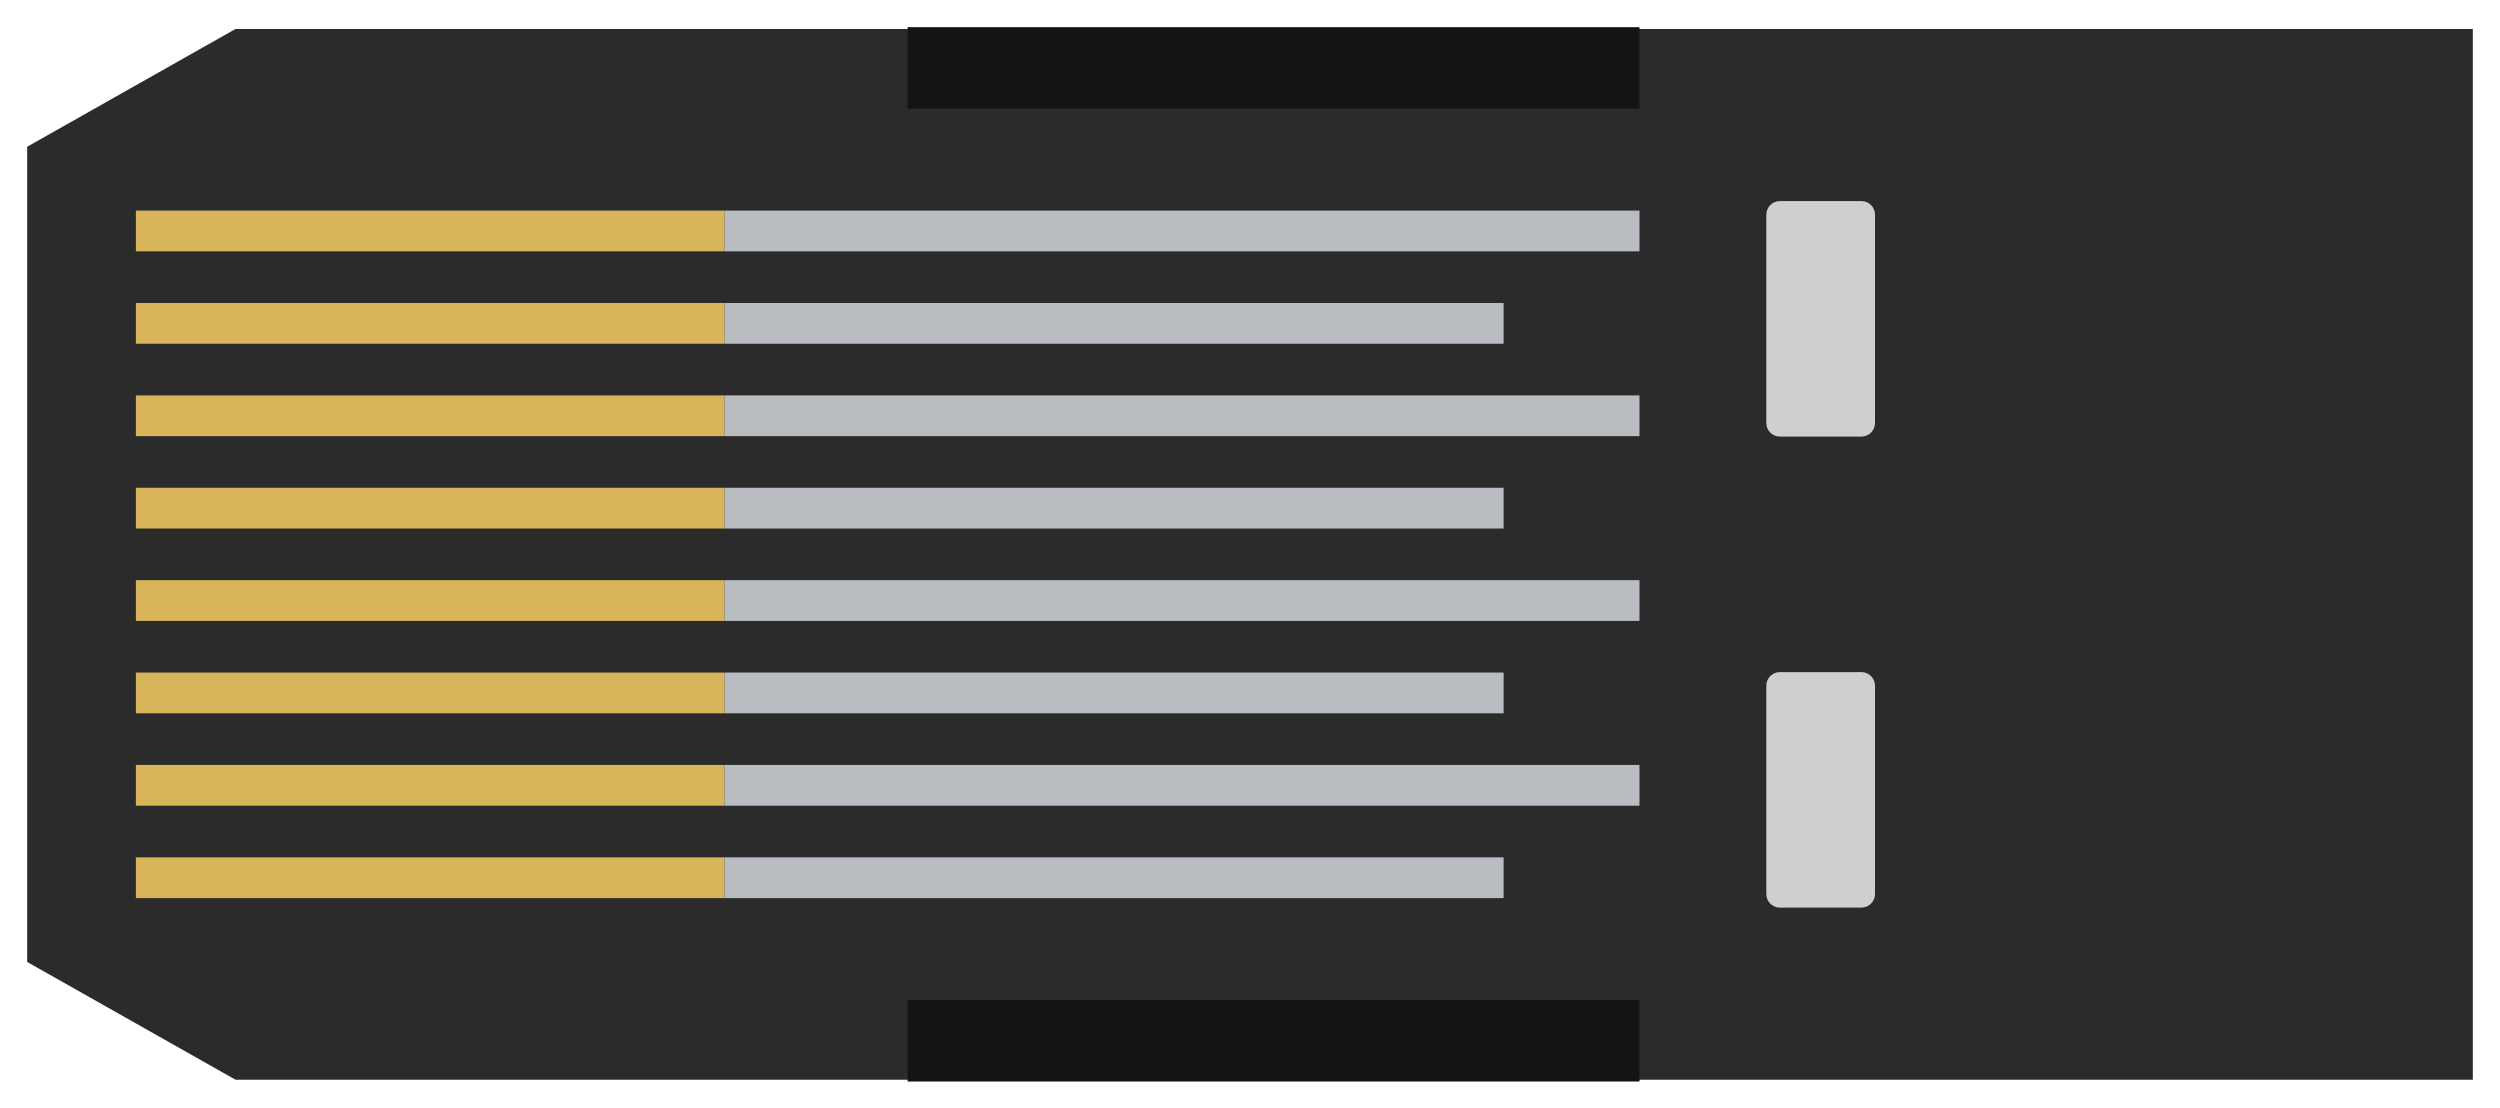
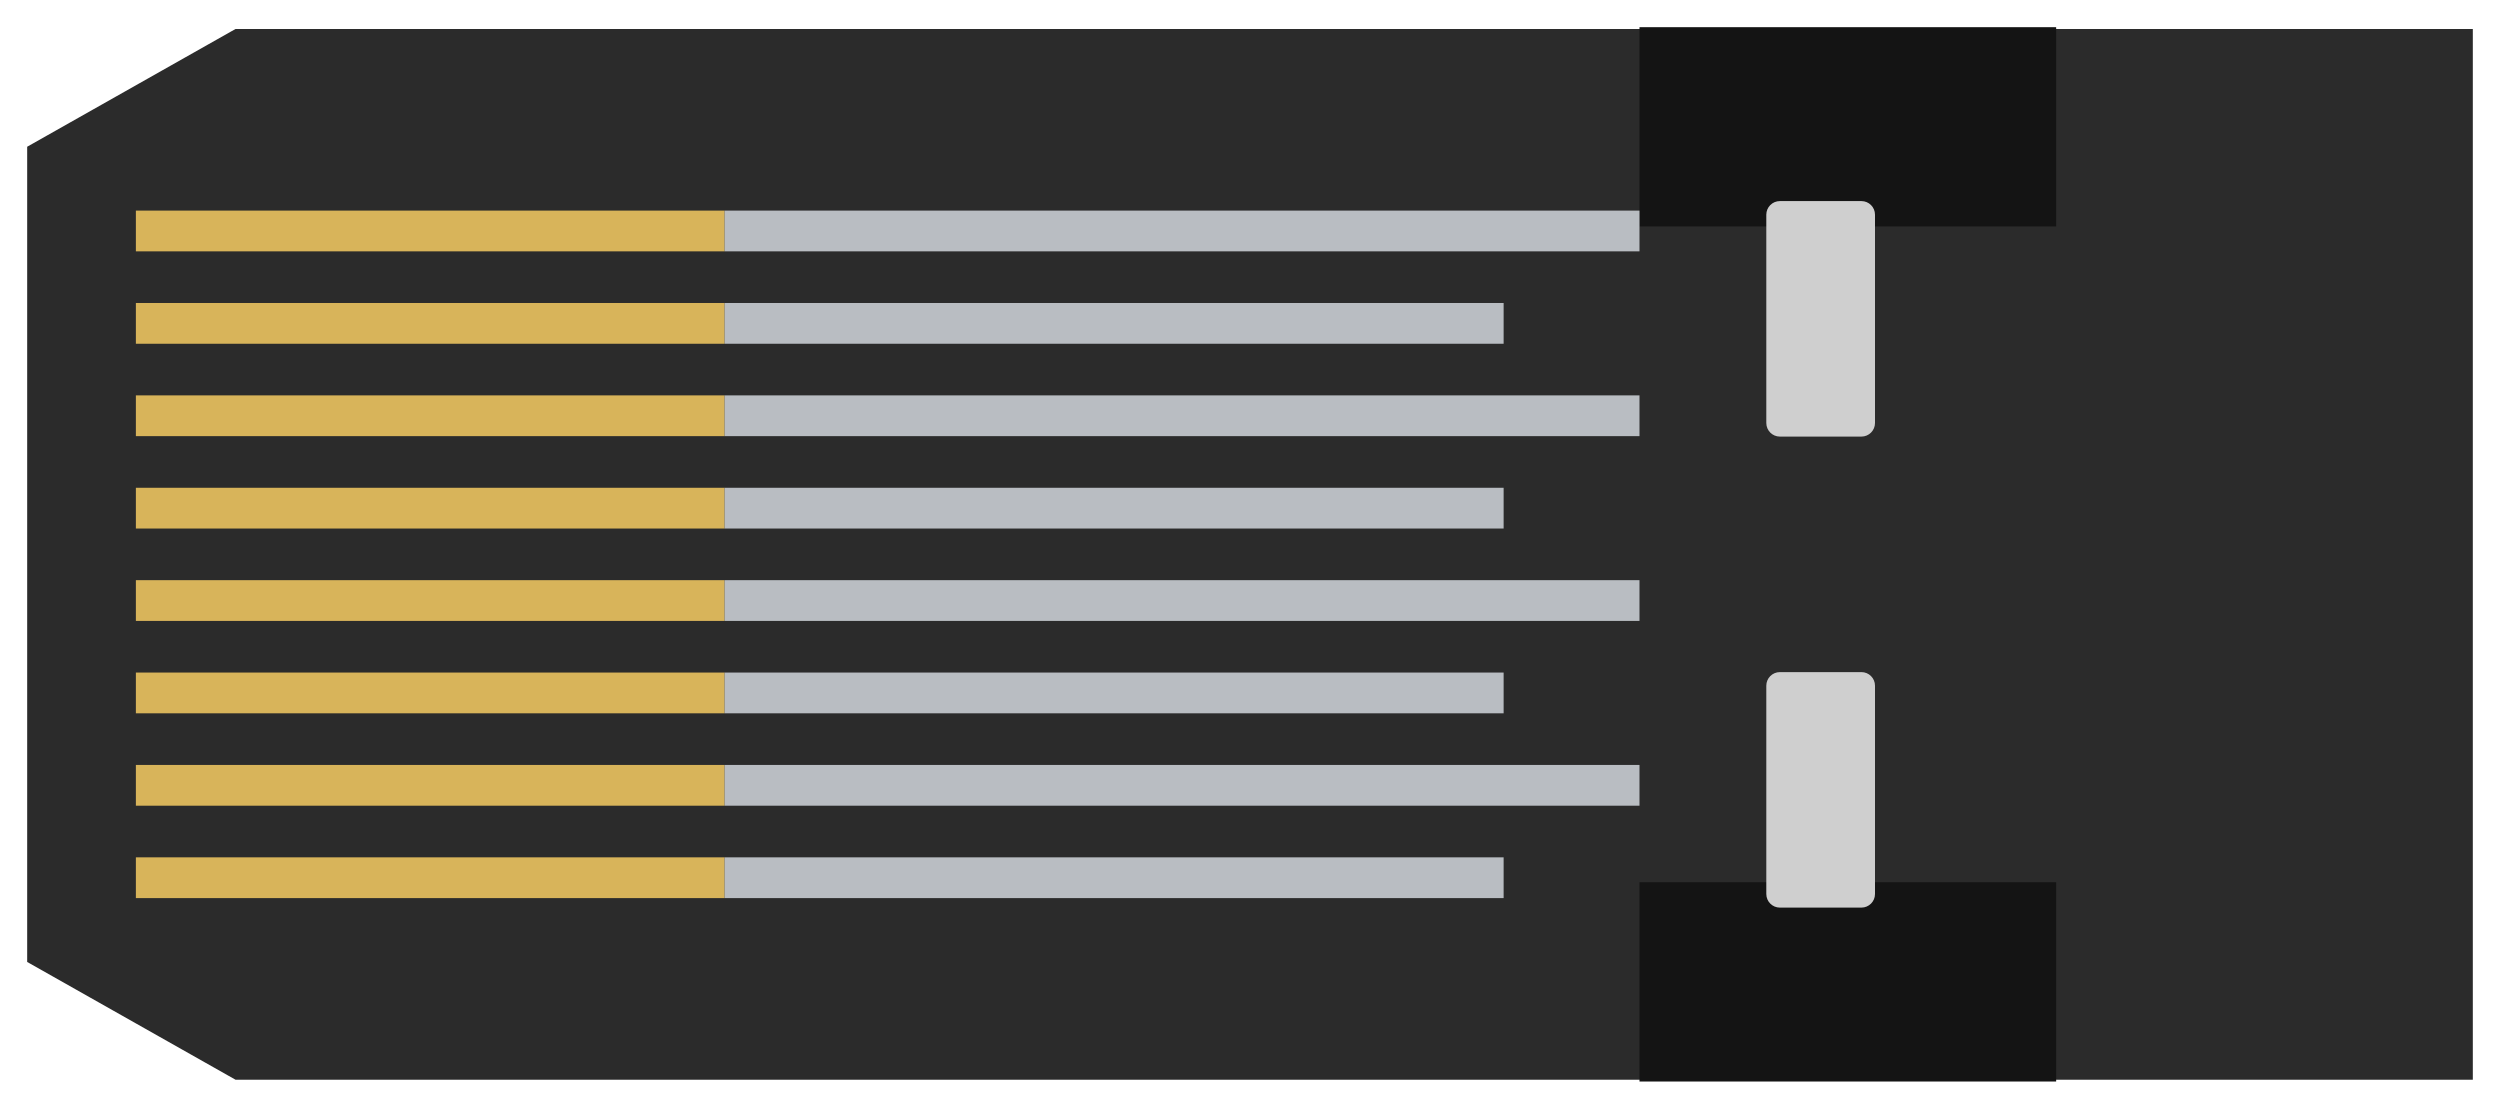
<svg xmlns="http://www.w3.org/2000/svg" width="27.60mm" height="12.23mm" viewBox="-13.80 -6.12 27.60 12.23">
  <g id="icon">
    <path d="M -11.2 -5.8 L 13.5 -5.8 L 13.5 5.8 L -11.2 5.8 L -13.5 4.5 L -13.5 -4.5 Z" fill="#2b2b2b" stroke="none" />
-     <rect x="-3.78" y="-5.82" width="8.08" height="0.90" fill="#141414" stroke="none" />
-     <rect x="-3.78" y="4.92" width="8.08" height="0.90" fill="#141414" stroke="none" />
+     <rect x="4.30" y="-5.82" width="4.60" height="2.20" fill="#141414" stroke="none" />
+     <rect x="4.30" y="3.62" width="4.60" height="2.20" fill="#141414" stroke="none" />
    <rect x="-12.30" y="-3.795" width="6.50" height="0.45" fill="#d8b45a" stroke="none" />
    <rect x="-5.80" y="-3.795" width="10.10" height="0.45" fill="#b9bdc2" stroke="none" />
    <rect x="-12.30" y="-2.775" width="6.50" height="0.45" fill="#d8b45a" stroke="none" />
    <rect x="-5.80" y="-2.775" width="8.60" height="0.45" fill="#b9bdc2" stroke="none" />
    <rect x="-12.30" y="-1.755" width="6.50" height="0.45" fill="#d8b45a" stroke="none" />
    <rect x="-5.80" y="-1.755" width="10.10" height="0.45" fill="#b9bdc2" stroke="none" />
    <rect x="-12.30" y="-0.735" width="6.50" height="0.45" fill="#d8b45a" stroke="none" />
    <rect x="-5.80" y="-0.735" width="8.60" height="0.45" fill="#b9bdc2" stroke="none" />
    <rect x="-12.30" y="0.285" width="6.50" height="0.45" fill="#d8b45a" stroke="none" />
    <rect x="-5.80" y="0.285" width="10.10" height="0.45" fill="#b9bdc2" stroke="none" />
    <rect x="-12.30" y="1.305" width="6.50" height="0.45" fill="#d8b45a" stroke="none" />
    <rect x="-5.80" y="1.305" width="8.60" height="0.45" fill="#b9bdc2" stroke="none" />
    <rect x="-12.30" y="2.325" width="6.50" height="0.45" fill="#d8b45a" stroke="none" />
    <rect x="-5.80" y="2.325" width="10.10" height="0.45" fill="#b9bdc2" stroke="none" />
    <rect x="-12.30" y="3.345" width="6.50" height="0.45" fill="#d8b45a" stroke="none" />
    <rect x="-5.80" y="3.345" width="8.60" height="0.45" fill="#b9bdc2" stroke="none" />
    <rect x="5.70" y="-3.90" width="1.20" height="2.60" rx="0.15" fill="#cfcfcf" stroke="none" />
    <rect x="5.70" y="1.30" width="1.20" height="2.60" rx="0.15" fill="#cfcfcf" stroke="none" />
  </g>
</svg>
